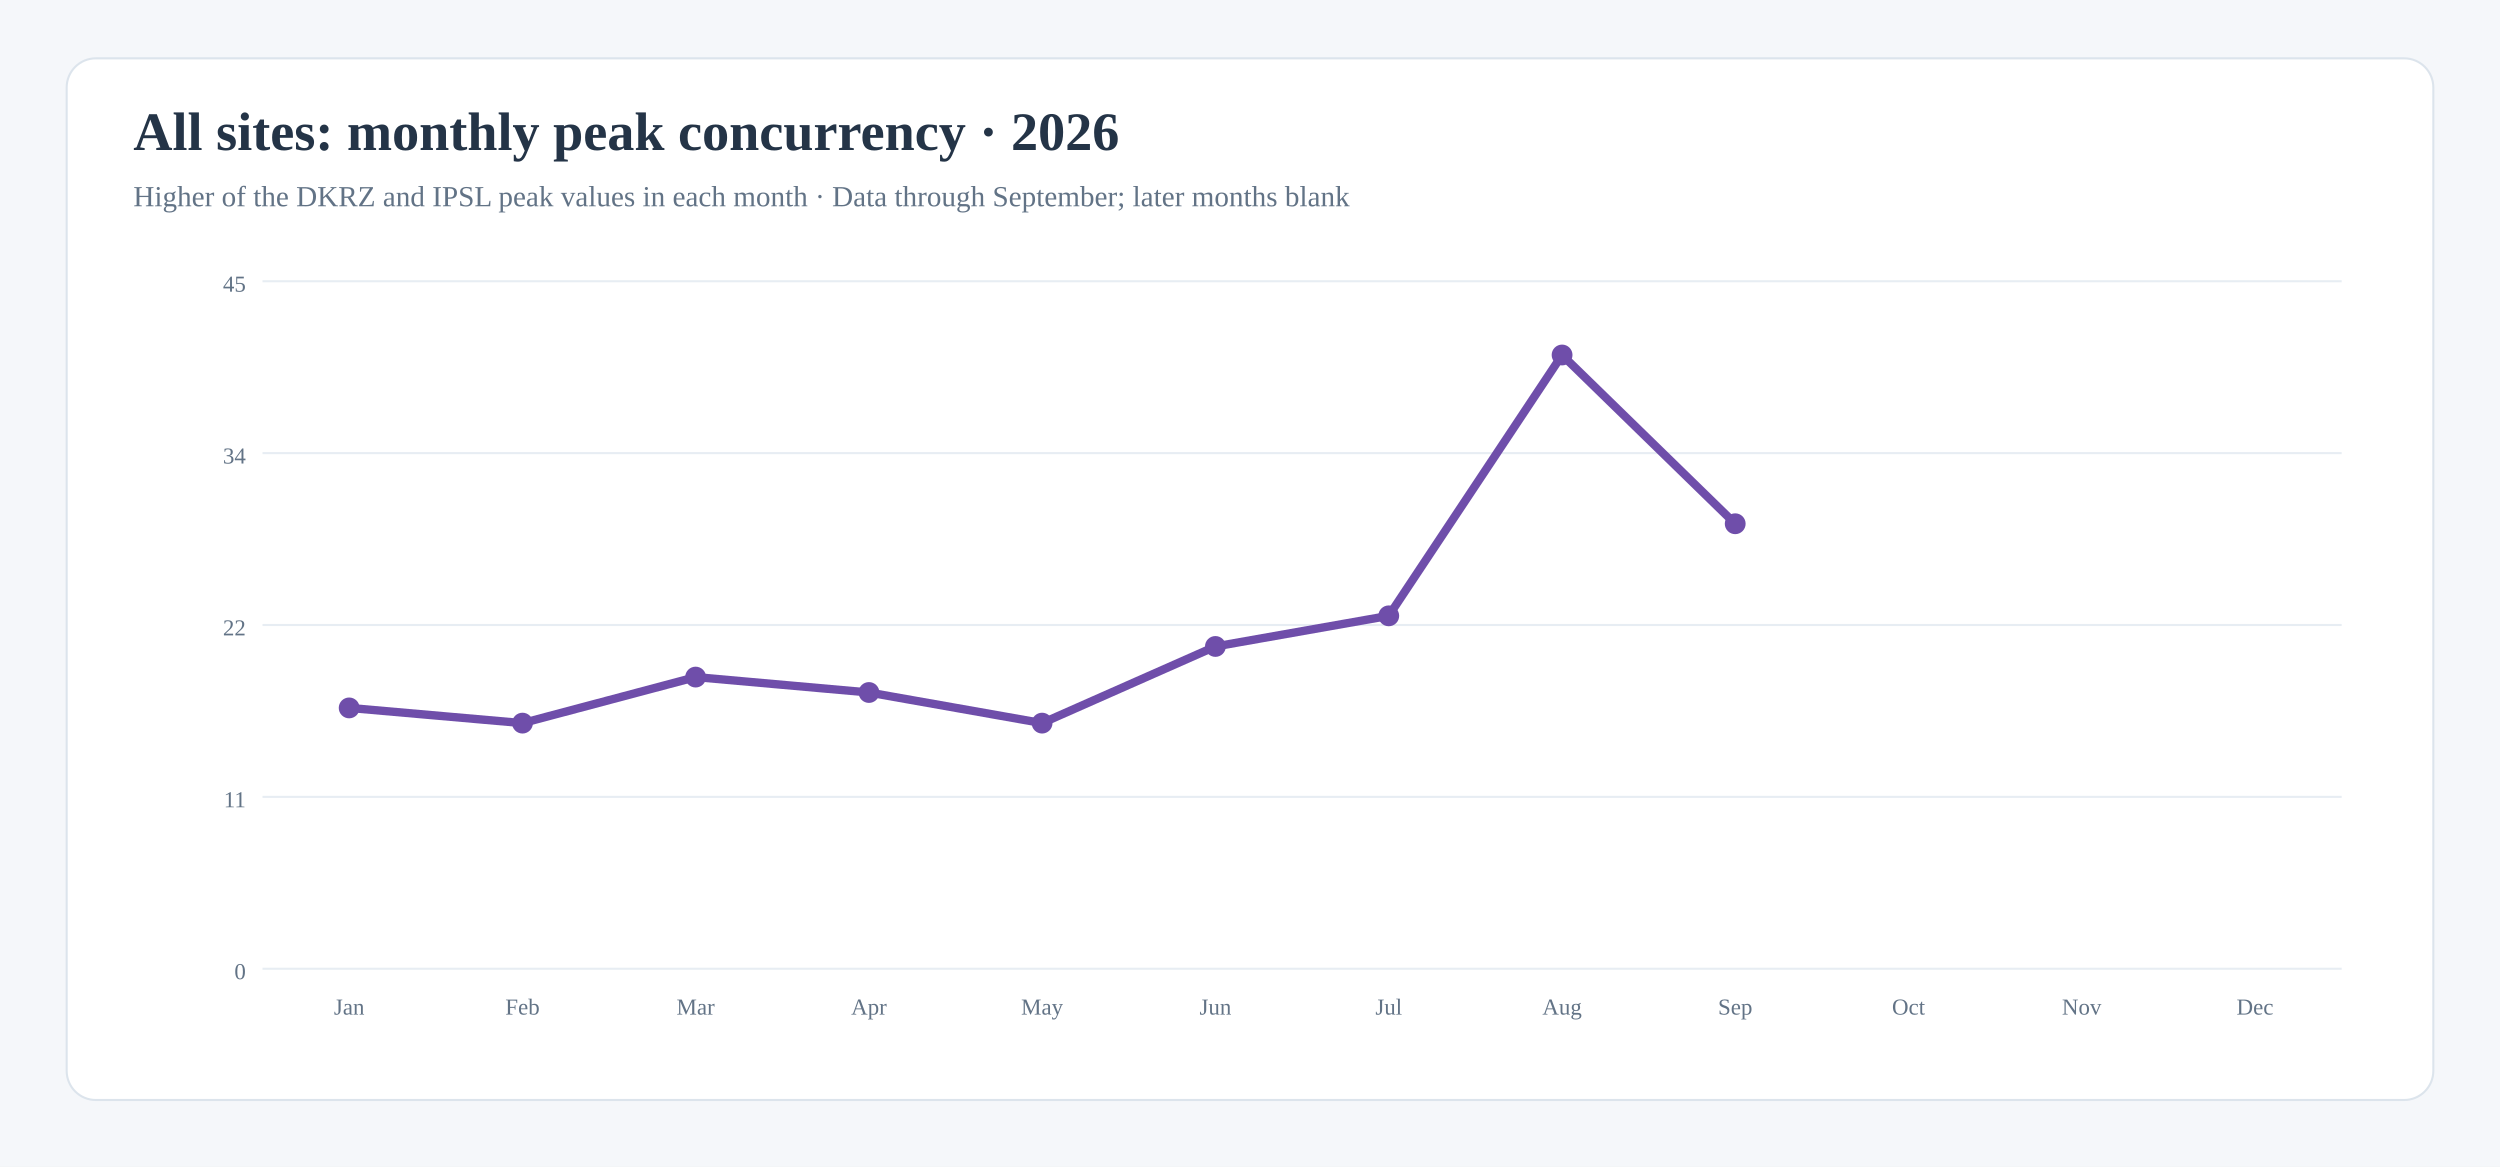
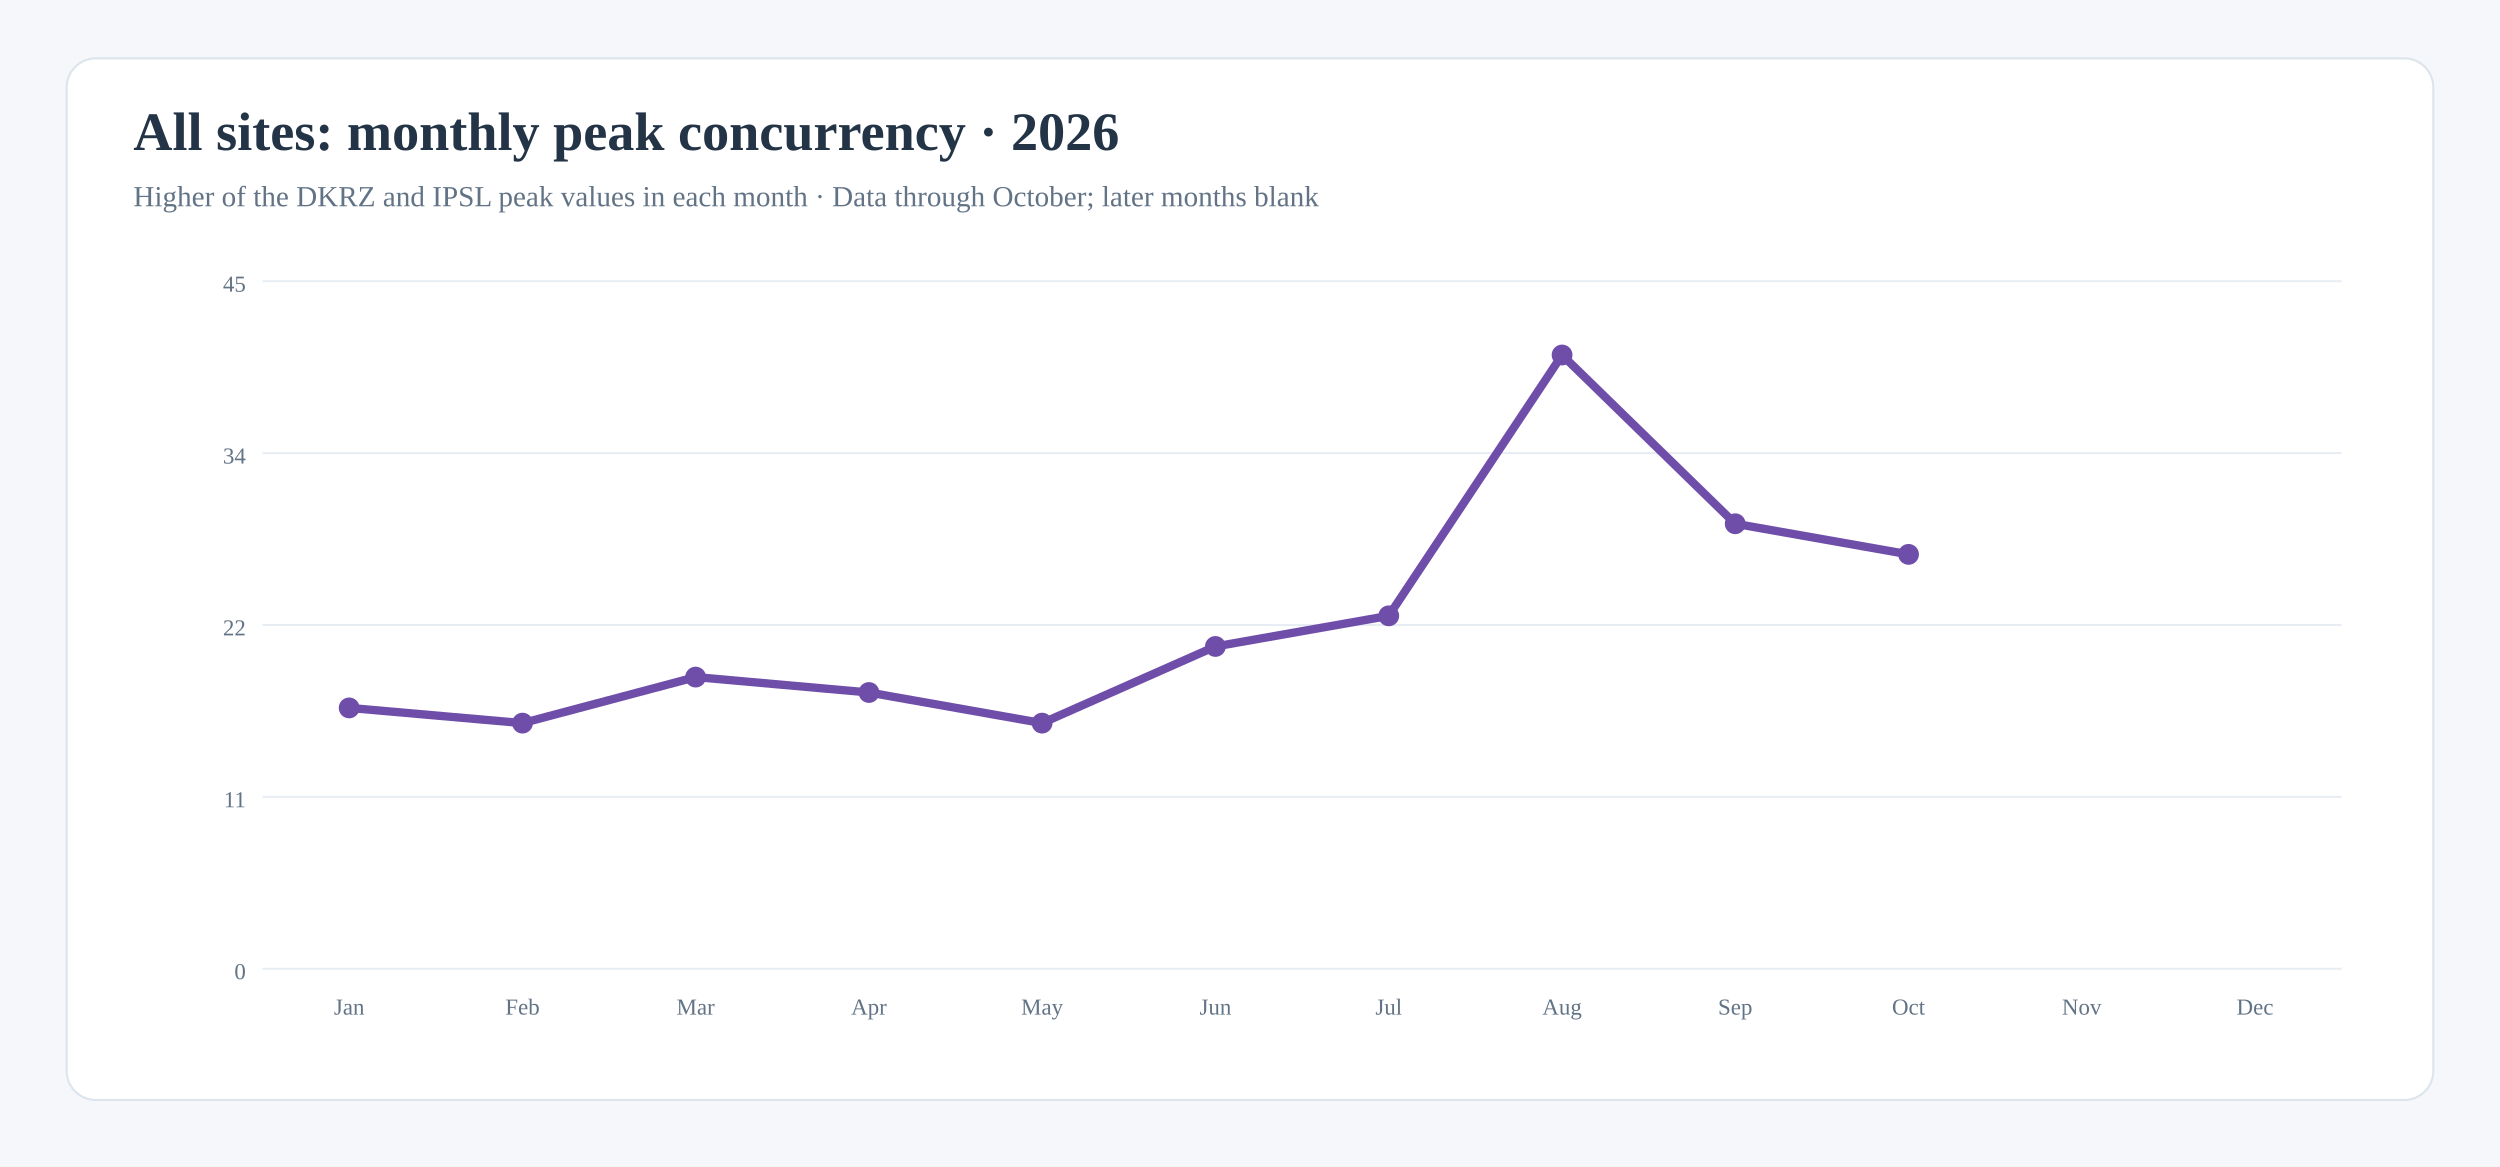
<svg xmlns="http://www.w3.org/2000/svg" width="1200" height="560" viewBox="0 0 1200 560">
  <rect width="100%" height="100%" fill="#f5f7fa" />
  <rect x="32" y="28" width="1136" height="500" rx="14" fill="#fff" stroke="#dce4ec" />
  <text x="64.0" y="72.0" font-size="26" text-anchor="start" fill="#243447" font-weight="700">All sites: monthly peak concurrency · 2026</text>
-   <text x="64.0" y="99.0" font-size="14" text-anchor="start" fill="#627386" font-weight="400">Higher of the DKRZ and IPSL peak values in each month · Data through September; later months blank</text>
+   <text x="64.0" y="99.0" font-size="14" text-anchor="start" fill="#627386" font-weight="400">Higher of the DKRZ and IPSL peak values in each month · Data through October; later months blank</text>
  <line x1="126" y1="465.0" x2="1124" y2="465.0" stroke="#e7edf3" />
  <text x="118.0" y="470.0" font-size="11" text-anchor="end" fill="#627386" font-weight="400">0</text>
  <line x1="126" y1="382.5" x2="1124" y2="382.5" stroke="#e7edf3" />
  <text x="118.0" y="387.5" font-size="11" text-anchor="end" fill="#627386" font-weight="400">11</text>
  <line x1="126" y1="300.0" x2="1124" y2="300.0" stroke="#e7edf3" />
  <text x="118.0" y="305.0" font-size="11" text-anchor="end" fill="#627386" font-weight="400">22</text>
  <line x1="126" y1="217.5" x2="1124" y2="217.5" stroke="#e7edf3" />
  <text x="118.0" y="222.5" font-size="11" text-anchor="end" fill="#627386" font-weight="400">34</text>
  <line x1="126" y1="135.0" x2="1124" y2="135.0" stroke="#e7edf3" />
  <text x="118.0" y="140.0" font-size="11" text-anchor="end" fill="#627386" font-weight="400">45</text>
  <text x="167.6" y="487.0" font-size="11" text-anchor="middle" fill="#627386" font-weight="400">Jan</text>
  <text x="250.8" y="487.0" font-size="11" text-anchor="middle" fill="#627386" font-weight="400">Feb</text>
  <text x="333.9" y="487.0" font-size="11" text-anchor="middle" fill="#627386" font-weight="400">Mar</text>
  <text x="417.1" y="487.0" font-size="11" text-anchor="middle" fill="#627386" font-weight="400">Apr</text>
  <text x="500.2" y="487.0" font-size="11" text-anchor="middle" fill="#627386" font-weight="400">May</text>
  <text x="583.4" y="487.0" font-size="11" text-anchor="middle" fill="#627386" font-weight="400">Jun</text>
  <text x="666.6" y="487.0" font-size="11" text-anchor="middle" fill="#627386" font-weight="400">Jul</text>
  <text x="749.8" y="487.0" font-size="11" text-anchor="middle" fill="#627386" font-weight="400">Aug</text>
  <text x="832.9" y="487.0" font-size="11" text-anchor="middle" fill="#627386" font-weight="400">Sep</text>
  <text x="916.1" y="487.0" font-size="11" text-anchor="middle" fill="#627386" font-weight="400">Oct</text>
  <text x="999.2" y="487.0" font-size="11" text-anchor="middle" fill="#627386" font-weight="400">Nov</text>
  <text x="1082.4" y="487.0" font-size="11" text-anchor="middle" fill="#627386" font-weight="400">Dec</text>
-   <polyline points="167.6,339.8 250.8,347.1 333.9,325.0 417.1,332.4 500.2,347.1 583.4,310.3 666.6,295.6 749.8,170.4 832.9,251.4" fill="none" stroke="#6F4EAA" stroke-width="4" />
+   <polyline points="167.6,339.8 250.8,347.1 333.9,325.0 417.1,332.4 500.2,347.1 583.4,310.3 666.6,295.6 749.8,170.4 832.9,251.4 916.1,266.1" fill="none" stroke="#6F4EAA" stroke-width="4" />
  <circle cx="167.6" cy="339.8" r="5" fill="#6F4EAA" />
  <circle cx="250.8" cy="347.1" r="5" fill="#6F4EAA" />
  <circle cx="333.9" cy="325.0" r="5" fill="#6F4EAA" />
  <circle cx="417.1" cy="332.4" r="5" fill="#6F4EAA" />
  <circle cx="500.2" cy="347.1" r="5" fill="#6F4EAA" />
  <circle cx="583.4" cy="310.3" r="5" fill="#6F4EAA" />
  <circle cx="666.6" cy="295.6" r="5" fill="#6F4EAA" />
  <circle cx="749.8" cy="170.4" r="5" fill="#6F4EAA" />
  <circle cx="832.9" cy="251.4" r="5" fill="#6F4EAA" />
+   <circle cx="916.1" cy="266.1" r="5" fill="#6F4EAA" />
</svg>
